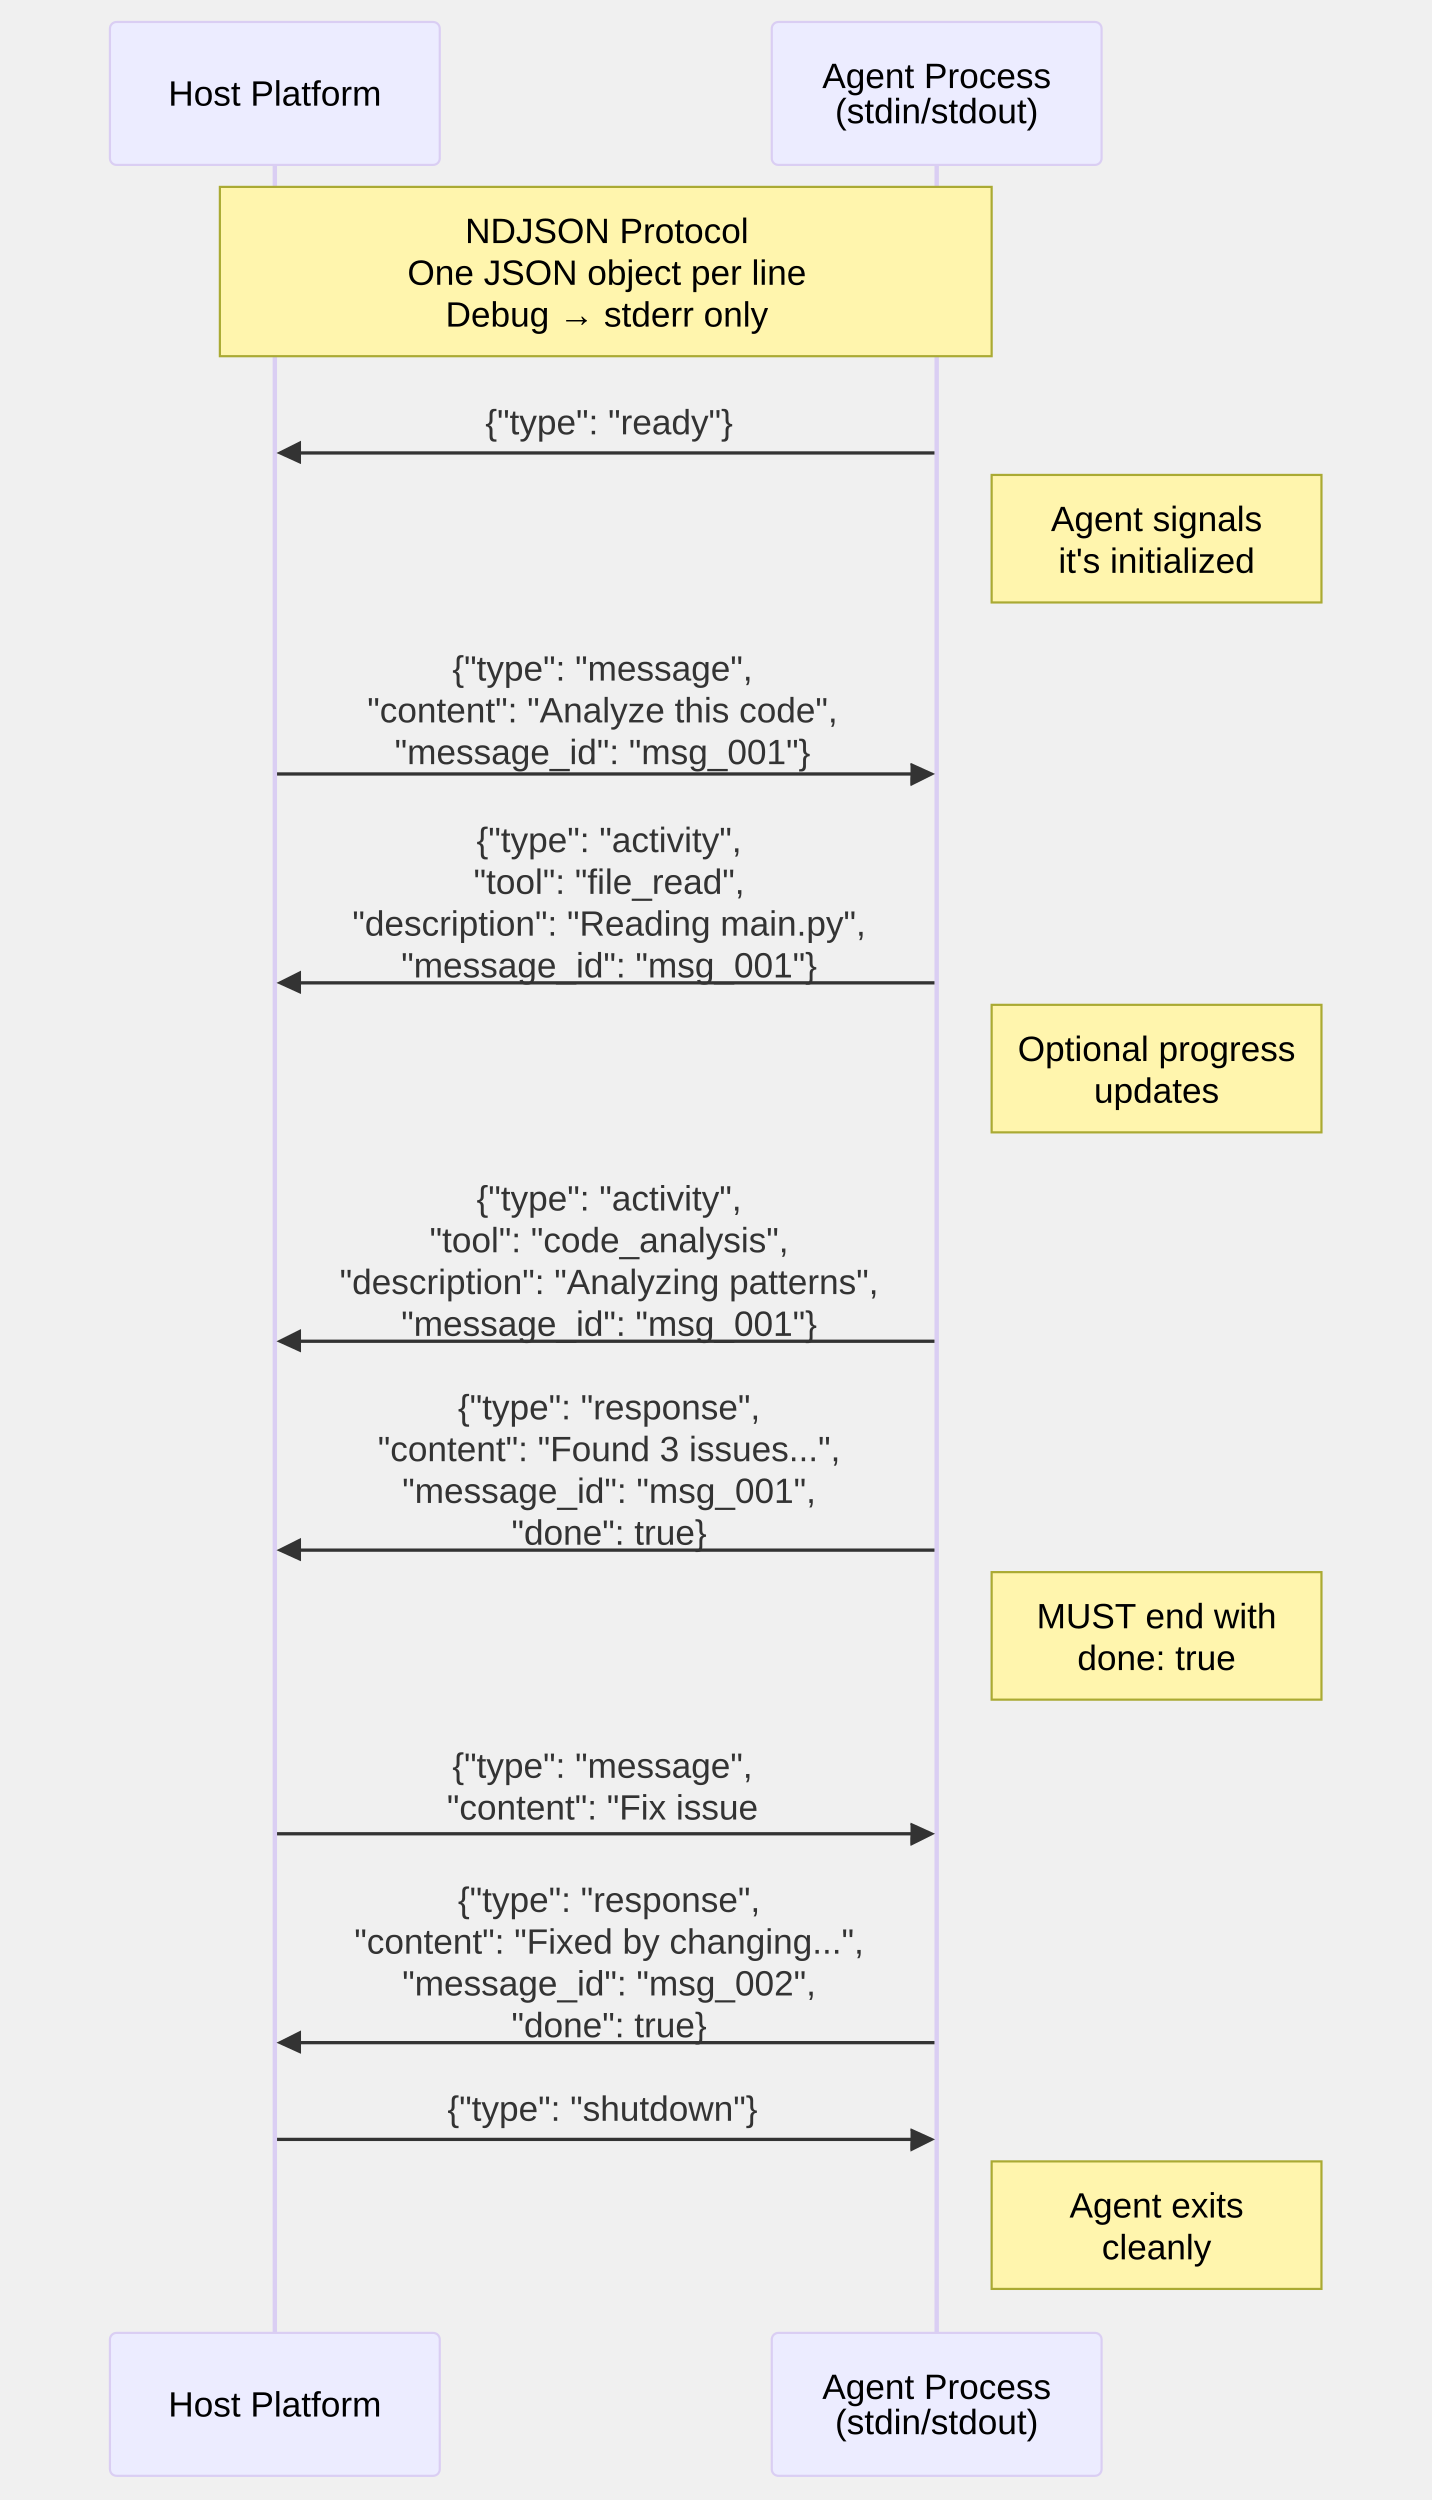
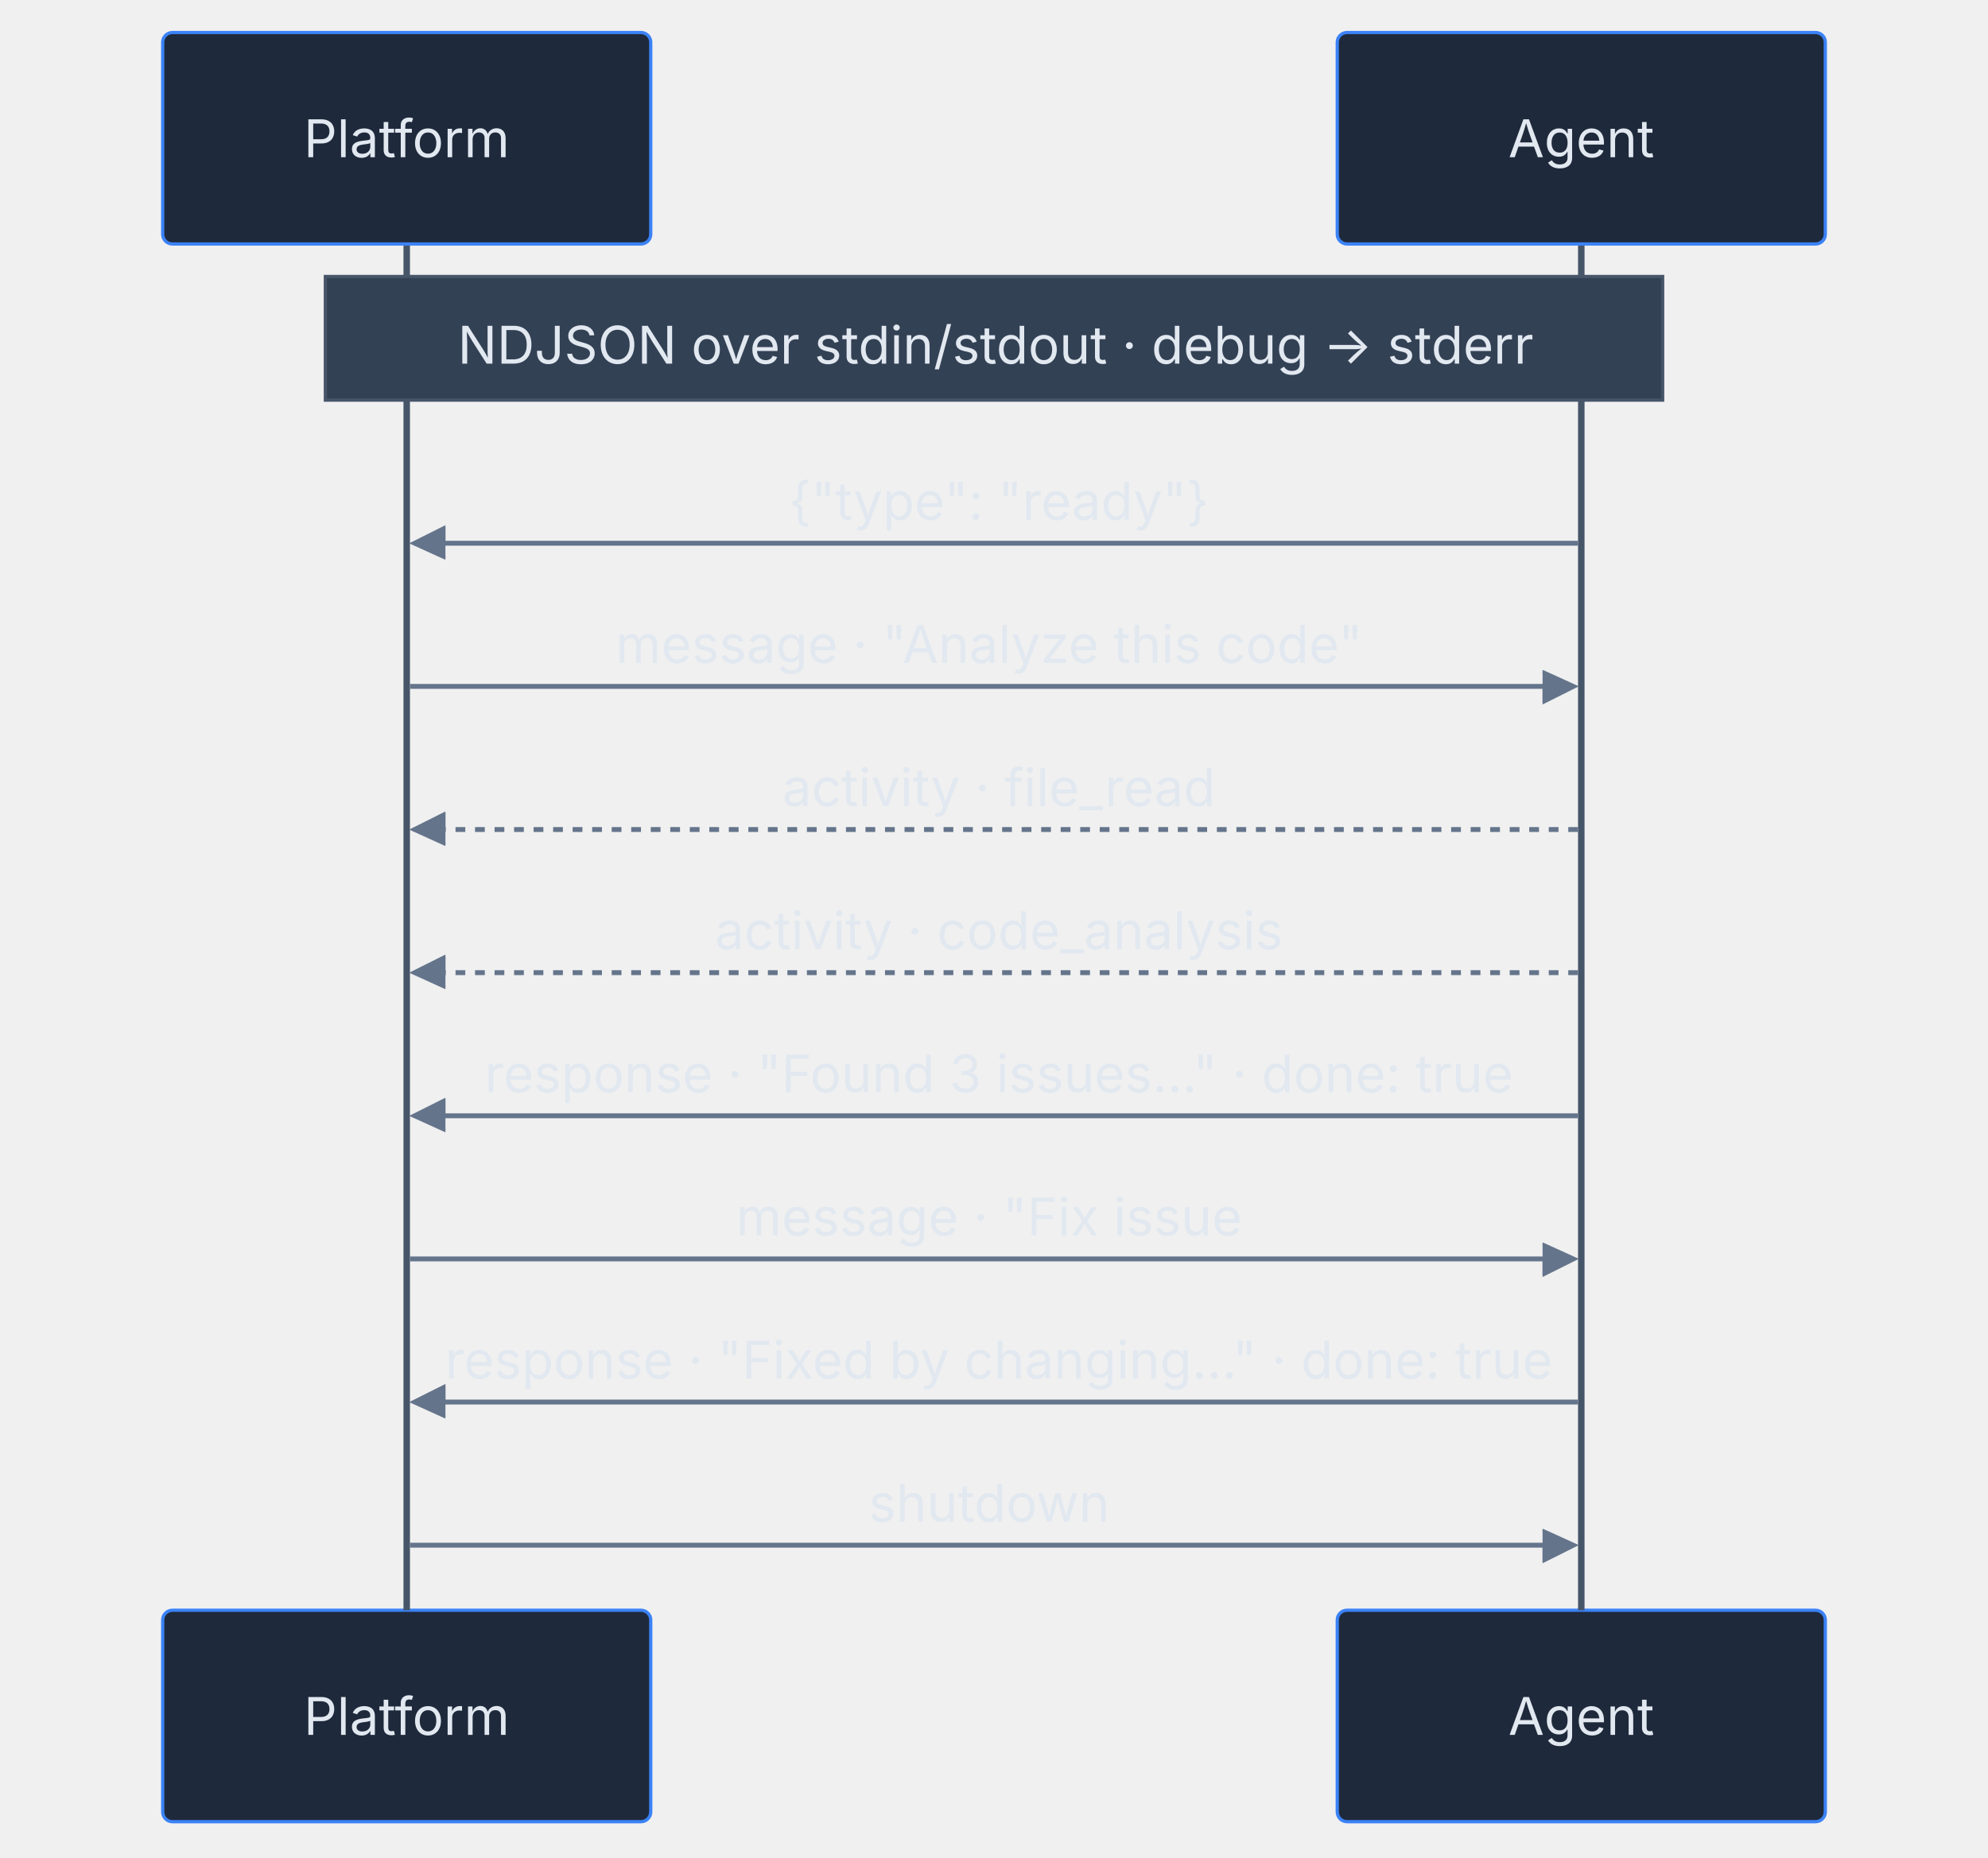
- <svg xmlns="http://www.w3.org/2000/svg" id="my-svg" width="100%" style="max-width: 651px; background-color: transparent;" viewBox="-50 -10 651 1137" role="graphics-document document" aria-roledescription="sequence">
+ <svg xmlns="http://www.w3.org/2000/svg" id="my-svg" width="100%" style="max-width: 611px; background-color: rgb(15, 23, 42);" viewBox="-50 -10 611 571" role="graphics-document document" aria-roledescription="sequence">
  <g>
-     <rect x="301" y="1051" fill="#eaeaea" stroke="#666" width="150" height="65" name="Agent" rx="3" ry="3" class="actor actor-bottom" />
-     <text x="376" y="1083.5" dominant-baseline="central" alignment-baseline="central" class="actor actor-box" style="text-anchor: middle; font-size: 16px; font-weight: 400;">
-       <tspan x="376" dy="-8">Agent Process</tspan>
-     </text>
-     <text x="376" y="1083.5" dominant-baseline="central" alignment-baseline="central" class="actor actor-box" style="text-anchor: middle; font-size: 16px; font-weight: 400;">
-       <tspan x="376" dy="8">(stdin/stdout)</tspan>
+     <rect x="361" y="485" fill="#eaeaea" stroke="#666" width="150" height="65" name="A" rx="3" ry="3" class="actor actor-bottom" />
+     <text x="436" y="517.5" dominant-baseline="central" alignment-baseline="central" class="actor actor-box" style="text-anchor: middle; font-size: 16px; font-weight: 400;">
+       <tspan x="436" dy="0">Agent</tspan>
    </text>
  </g>
  <g>
-     <rect x="0" y="1051" fill="#eaeaea" stroke="#666" width="150" height="65" name="Platform" rx="3" ry="3" class="actor actor-bottom" />
-     <text x="75" y="1083.5" dominant-baseline="central" alignment-baseline="central" class="actor actor-box" style="text-anchor: middle; font-size: 16px; font-weight: 400;">
-       <tspan x="75" dy="0">Host Platform</tspan>
+     <rect x="0" y="485" fill="#eaeaea" stroke="#666" width="150" height="65" name="P" rx="3" ry="3" class="actor actor-bottom" />
+     <text x="75" y="517.5" dominant-baseline="central" alignment-baseline="central" class="actor actor-box" style="text-anchor: middle; font-size: 16px; font-weight: 400;">
+       <tspan x="75" dy="0">Platform</tspan>
    </text>
  </g>
  <g>
-     <line id="actor1" x1="376" y1="65" x2="376" y2="1051" class="actor-line 200" stroke-width="0.5px" stroke="#999" name="Agent" />
+     <line id="actor1" x1="436" y1="65" x2="436" y2="485" class="actor-line 200" stroke-width="0.5px" stroke="#999" name="A" />
    <g id="root-1">
-       <rect x="301" y="0" fill="#eaeaea" stroke="#666" width="150" height="65" name="Agent" rx="3" ry="3" class="actor actor-top" />
-       <text x="376" y="32.5" dominant-baseline="central" alignment-baseline="central" class="actor actor-box" style="text-anchor: middle; font-size: 16px; font-weight: 400;">
-         <tspan x="376" dy="-8">Agent Process</tspan>
-       </text>
-       <text x="376" y="32.5" dominant-baseline="central" alignment-baseline="central" class="actor actor-box" style="text-anchor: middle; font-size: 16px; font-weight: 400;">
-         <tspan x="376" dy="8">(stdin/stdout)</tspan>
+       <rect x="361" y="0" fill="#eaeaea" stroke="#666" width="150" height="65" name="A" rx="3" ry="3" class="actor actor-top" />
+       <text x="436" y="32.5" dominant-baseline="central" alignment-baseline="central" class="actor actor-box" style="text-anchor: middle; font-size: 16px; font-weight: 400;">
+         <tspan x="436" dy="0">Agent</tspan>
      </text>
    </g>
  </g>
  <g>
-     <line id="actor0" x1="75" y1="65" x2="75" y2="1051" class="actor-line 200" stroke-width="0.5px" stroke="#999" name="Platform" />
+     <line id="actor0" x1="75" y1="65" x2="75" y2="485" class="actor-line 200" stroke-width="0.5px" stroke="#999" name="P" />
    <g id="root-0">
-       <rect x="0" y="0" fill="#eaeaea" stroke="#666" width="150" height="65" name="Platform" rx="3" ry="3" class="actor actor-top" />
+       <rect x="0" y="0" fill="#eaeaea" stroke="#666" width="150" height="65" name="P" rx="3" ry="3" class="actor actor-top" />
      <text x="75" y="32.5" dominant-baseline="central" alignment-baseline="central" class="actor actor-box" style="text-anchor: middle; font-size: 16px; font-weight: 400;">
-         <tspan x="75" dy="0">Host Platform</tspan>
+         <tspan x="75" dy="0">Platform</tspan>
      </text>
    </g>
  </g>
-   <style>#my-svg{font-family:"trebuchet ms",verdana,arial,sans-serif;font-size:16px;fill:#333;}@keyframes edge-animation-frame{from{stroke-dashoffset:0;}}@keyframes dash{to{stroke-dashoffset:0;}}#my-svg .edge-animation-slow{stroke-dasharray:9,5!important;stroke-dashoffset:900;animation:dash 50s linear infinite;stroke-linecap:round;}#my-svg .edge-animation-fast{stroke-dasharray:9,5!important;stroke-dashoffset:900;animation:dash 20s linear infinite;stroke-linecap:round;}#my-svg .error-icon{fill:#552222;}#my-svg .error-text{fill:#552222;stroke:#552222;}#my-svg .edge-thickness-normal{stroke-width:1px;}#my-svg .edge-thickness-thick{stroke-width:3.5px;}#my-svg .edge-pattern-solid{stroke-dasharray:0;}#my-svg .edge-thickness-invisible{stroke-width:0;fill:none;}#my-svg .edge-pattern-dashed{stroke-dasharray:3;}#my-svg .edge-pattern-dotted{stroke-dasharray:2;}#my-svg .marker{fill:#333333;stroke:#333333;}#my-svg .marker.cross{stroke:#333333;}#my-svg svg{font-family:"trebuchet ms",verdana,arial,sans-serif;font-size:16px;}#my-svg p{margin:0;}#my-svg .actor{stroke:hsl(259.626, 59.777%, 87.902%);fill:#ECECFF;}#my-svg text.actor&gt;tspan{fill:black;stroke:none;}#my-svg .actor-line{stroke:hsl(259.626, 59.777%, 87.902%);}#my-svg .innerArc{stroke-width:1.5;stroke-dasharray:none;}#my-svg .messageLine0{stroke-width:1.5;stroke-dasharray:none;stroke:#333;}#my-svg .messageLine1{stroke-width:1.5;stroke-dasharray:2,2;stroke:#333;}#my-svg #arrowhead path{fill:#333;stroke:#333;}#my-svg .sequenceNumber{fill:white;}#my-svg #sequencenumber{fill:#333;}#my-svg #crosshead path{fill:#333;stroke:#333;}#my-svg .messageText{fill:#333;stroke:none;}#my-svg .labelBox{stroke:hsl(259.626, 59.777%, 87.902%);fill:#ECECFF;}#my-svg .labelText,#my-svg .labelText&gt;tspan{fill:black;stroke:none;}#my-svg .loopText,#my-svg .loopText&gt;tspan{fill:black;stroke:none;}#my-svg .loopLine{stroke-width:2px;stroke-dasharray:2,2;stroke:hsl(259.626, 59.777%, 87.902%);fill:hsl(259.626, 59.777%, 87.902%);}#my-svg .note{stroke:#aaaa33;fill:#fff5ad;}#my-svg .noteText,#my-svg .noteText&gt;tspan{fill:black;stroke:none;}#my-svg .activation0{fill:#f4f4f4;stroke:#666;}#my-svg .activation1{fill:#f4f4f4;stroke:#666;}#my-svg .activation2{fill:#f4f4f4;stroke:#666;}#my-svg .actorPopupMenu{position:absolute;}#my-svg .actorPopupMenuPanel{position:absolute;fill:#ECECFF;box-shadow:0px 8px 16px 0px rgba(0,0,0,0.2);filter:drop-shadow(3px 5px 2px rgb(0 0 0 / 0.4));}#my-svg .actor-man line{stroke:hsl(259.626, 59.777%, 87.902%);fill:#ECECFF;}#my-svg .actor-man circle,#my-svg line{stroke:hsl(259.626, 59.777%, 87.902%);fill:#ECECFF;stroke-width:2px;}#my-svg :root{--mermaid-font-family:"trebuchet ms",verdana,arial,sans-serif;}</style>
+   <style>#my-svg{font-family:Inter,-apple-system,BlinkMacSystemFont,sans-serif;font-size:14px;fill:#e2e8f0;}@keyframes edge-animation-frame{from{stroke-dashoffset:0;}}@keyframes dash{to{stroke-dashoffset:0;}}#my-svg .edge-animation-slow{stroke-dasharray:9,5!important;stroke-dashoffset:900;animation:dash 50s linear infinite;stroke-linecap:round;}#my-svg .edge-animation-fast{stroke-dasharray:9,5!important;stroke-dashoffset:900;animation:dash 20s linear infinite;stroke-linecap:round;}#my-svg .error-icon{fill:#1a2744;}#my-svg .error-text{fill:#e2e8f0;stroke:#e2e8f0;}#my-svg .edge-thickness-normal{stroke-width:1px;}#my-svg .edge-thickness-thick{stroke-width:3.5px;}#my-svg .edge-pattern-solid{stroke-dasharray:0;}#my-svg .edge-thickness-invisible{stroke-width:0;fill:none;}#my-svg .edge-pattern-dashed{stroke-dasharray:3;}#my-svg .edge-pattern-dotted{stroke-dasharray:2;}#my-svg .marker{fill:#64748b;stroke:#64748b;}#my-svg .marker.cross{stroke:#64748b;}#my-svg svg{font-family:Inter,-apple-system,BlinkMacSystemFont,sans-serif;font-size:14px;}#my-svg p{margin:0;}#my-svg .actor{stroke:#3b82f6;fill:#1e293b;}#my-svg text.actor&gt;tspan{fill:#e2e8f0;stroke:none;}#my-svg .actor-line{stroke:#475569;}#my-svg .innerArc{stroke-width:1.5;stroke-dasharray:none;}#my-svg .messageLine0{stroke-width:1.5;stroke-dasharray:none;stroke:#64748b;}#my-svg .messageLine1{stroke-width:1.5;stroke-dasharray:2,2;stroke:#64748b;}#my-svg #arrowhead path{fill:#64748b;stroke:#64748b;}#my-svg .sequenceNumber{fill:#e2e8f0;}#my-svg #sequencenumber{fill:#64748b;}#my-svg #crosshead path{fill:#64748b;stroke:#64748b;}#my-svg .messageText{fill:#e2e8f0;stroke:none;}#my-svg .labelBox{stroke:#334155;fill:#1e293b;}#my-svg .labelText,#my-svg .labelText&gt;tspan{fill:#e2e8f0;stroke:none;}#my-svg .loopText,#my-svg .loopText&gt;tspan{fill:#94a3b8;stroke:none;}#my-svg .loopLine{stroke-width:2px;stroke-dasharray:2,2;stroke:#334155;fill:#334155;}#my-svg .note{stroke:#475569;fill:#334155;}#my-svg .noteText,#my-svg .noteText&gt;tspan{fill:#e2e8f0;stroke:none;}#my-svg .activation0{fill:#1e3a5f;stroke:#3b82f6;}#my-svg .activation1{fill:#1e3a5f;stroke:#3b82f6;}#my-svg .activation2{fill:#1e3a5f;stroke:#3b82f6;}#my-svg .actorPopupMenu{position:absolute;}#my-svg .actorPopupMenuPanel{position:absolute;fill:#1e293b;box-shadow:0px 8px 16px 0px rgba(0,0,0,0.2);filter:drop-shadow(3px 5px 2px rgb(0 0 0 / 0.4));}#my-svg .actor-man line{stroke:#3b82f6;fill:#1e293b;}#my-svg .actor-man circle,#my-svg line{stroke:#3b82f6;fill:#1e293b;stroke-width:2px;}#my-svg :root{--mermaid-font-family:"trebuchet ms",verdana,arial,sans-serif;}</style>
  <g />
  <defs>
    <symbol id="computer" width="24" height="24">
      <path transform="scale(.5)" d="M2 2v13h20v-13h-20zm18 11h-16v-9h16v9zm-10.228 6l.466-1h3.524l.467 1h-4.457zm14.228 3h-24l2-6h2.104l-1.33 4h18.45l-1.297-4h2.073l2 6zm-5-10h-14v-7h14v7z" />
    </symbol>
  </defs>
  <defs>
    <symbol id="database" fill-rule="evenodd" clip-rule="evenodd">
      <path transform="scale(.5)" d="M12.258.001l.256.004.255.005.253.008.251.01.249.012.247.015.246.016.242.019.241.02.239.023.236.024.233.027.231.028.229.031.225.032.223.034.22.036.217.038.214.04.211.041.208.043.205.045.201.046.198.048.194.05.191.051.187.053.183.054.18.056.175.057.172.059.168.06.163.061.16.063.155.064.15.066.074.033.073.033.071.034.07.034.069.035.068.035.067.035.066.035.064.036.064.036.062.036.06.036.06.037.058.037.058.037.055.038.055.038.053.038.052.038.051.039.05.039.048.039.047.039.045.04.044.04.043.04.041.04.04.041.039.041.037.041.036.041.034.041.033.042.032.042.03.042.029.042.027.042.026.043.024.043.023.043.021.043.02.043.018.044.017.043.015.044.013.044.012.044.011.045.009.044.007.045.006.045.004.045.002.045.001.045v17l-.001.045-.002.045-.004.045-.006.045-.007.045-.009.044-.011.045-.012.044-.013.044-.015.044-.017.043-.018.044-.02.043-.021.043-.023.043-.024.043-.026.043-.027.042-.029.042-.03.042-.032.042-.033.042-.034.041-.036.041-.037.041-.039.041-.04.041-.041.04-.043.04-.044.04-.045.04-.047.039-.048.039-.05.039-.051.039-.052.038-.053.038-.055.038-.055.038-.058.037-.058.037-.06.037-.06.036-.062.036-.064.036-.064.036-.066.035-.067.035-.068.035-.069.035-.07.034-.071.034-.073.033-.074.033-.15.066-.155.064-.16.063-.163.061-.168.06-.172.059-.175.057-.18.056-.183.054-.187.053-.191.051-.194.05-.198.048-.201.046-.205.045-.208.043-.211.041-.214.04-.217.038-.22.036-.223.034-.225.032-.229.031-.231.028-.233.027-.236.024-.239.023-.241.02-.242.019-.246.016-.247.015-.249.012-.251.01-.253.008-.255.005-.256.004-.258.001-.258-.001-.256-.004-.255-.005-.253-.008-.251-.01-.249-.012-.247-.015-.245-.016-.243-.019-.241-.02-.238-.023-.236-.024-.234-.027-.231-.028-.228-.031-.226-.032-.223-.034-.22-.036-.217-.038-.214-.04-.211-.041-.208-.043-.204-.045-.201-.046-.198-.048-.195-.05-.19-.051-.187-.053-.184-.054-.179-.056-.176-.057-.172-.059-.167-.06-.164-.061-.159-.063-.155-.064-.151-.066-.074-.033-.072-.033-.072-.034-.07-.034-.069-.035-.068-.035-.067-.035-.066-.035-.064-.036-.063-.036-.062-.036-.061-.036-.06-.037-.058-.037-.057-.037-.056-.038-.055-.038-.053-.038-.052-.038-.051-.039-.049-.039-.049-.039-.046-.039-.046-.04-.044-.04-.043-.04-.041-.04-.04-.041-.039-.041-.037-.041-.036-.041-.034-.041-.033-.042-.032-.042-.03-.042-.029-.042-.027-.042-.026-.043-.024-.043-.023-.043-.021-.043-.02-.043-.018-.044-.017-.043-.015-.044-.013-.044-.012-.044-.011-.045-.009-.044-.007-.045-.006-.045-.004-.045-.002-.045-.001-.045v-17l.001-.045.002-.045.004-.045.006-.045.007-.045.009-.044.011-.045.012-.044.013-.044.015-.044.017-.043.018-.044.02-.043.021-.043.023-.043.024-.043.026-.043.027-.042.029-.042.03-.042.032-.042.033-.042.034-.041.036-.041.037-.041.039-.041.04-.041.041-.04.043-.04.044-.04.046-.04.046-.039.049-.039.049-.039.051-.039.052-.038.053-.038.055-.038.056-.038.057-.037.058-.037.06-.037.061-.036.062-.036.063-.036.064-.036.066-.035.067-.035.068-.035.069-.035.07-.034.072-.034.072-.033.074-.033.151-.066.155-.064.159-.063.164-.061.167-.06.172-.059.176-.057.179-.056.184-.054.187-.053.19-.051.195-.05.198-.048.201-.046.204-.045.208-.043.211-.041.214-.04.217-.038.22-.036.223-.034.226-.032.228-.031.231-.028.234-.027.236-.024.238-.023.241-.02.243-.019.245-.016.247-.015.249-.012.251-.01.253-.008.255-.005.256-.004.258-.001.258.001zm-9.258 20.499v.01l.001.021.003.021.004.022.005.021.006.022.007.022.009.023.01.022.011.023.012.023.013.023.015.023.016.024.017.023.018.024.019.024.021.024.022.025.023.024.024.025.052.049.056.05.061.051.066.051.07.051.075.051.079.052.084.052.088.052.092.052.097.052.102.051.105.052.11.052.114.051.119.051.123.051.127.05.131.05.135.05.139.048.144.049.147.047.152.047.155.047.16.045.163.045.167.043.171.043.176.041.178.041.183.039.187.039.19.037.194.035.197.035.202.033.204.031.209.03.212.029.216.027.219.025.222.024.226.021.23.02.233.018.236.016.24.015.243.012.246.01.249.008.253.005.256.004.259.001.26-.001.257-.004.254-.005.25-.008.247-.011.244-.012.241-.014.237-.016.233-.018.231-.021.226-.021.224-.024.22-.026.216-.027.212-.028.21-.031.205-.031.202-.034.198-.034.194-.036.191-.037.187-.039.183-.04.179-.04.175-.042.172-.043.168-.044.163-.045.16-.046.155-.046.152-.047.148-.048.143-.049.139-.049.136-.05.131-.05.126-.05.123-.051.118-.052.114-.051.11-.052.106-.052.101-.052.096-.052.092-.052.088-.053.083-.051.079-.052.074-.052.07-.051.065-.051.06-.051.056-.05.051-.05.023-.024.023-.025.021-.024.02-.024.019-.024.018-.024.017-.024.015-.023.014-.024.013-.023.012-.023.01-.023.01-.022.008-.022.006-.022.006-.022.004-.022.004-.021.001-.021.001-.021v-4.127l-.077.055-.08.053-.083.054-.085.053-.087.052-.09.052-.093.051-.095.05-.097.05-.1.049-.102.049-.105.048-.106.047-.109.047-.111.046-.114.045-.115.045-.118.044-.12.043-.122.042-.124.042-.126.041-.128.04-.13.04-.132.038-.134.038-.135.037-.138.037-.139.035-.142.035-.143.034-.144.033-.147.032-.148.031-.15.03-.151.03-.153.029-.154.027-.156.027-.158.026-.159.025-.161.024-.162.023-.163.022-.165.021-.166.02-.167.019-.169.018-.169.017-.171.016-.173.015-.173.014-.175.013-.175.012-.177.011-.178.01-.179.008-.179.008-.181.006-.182.005-.182.004-.184.003-.184.002h-.37l-.184-.002-.184-.003-.182-.004-.182-.005-.181-.006-.179-.008-.179-.008-.178-.01-.176-.011-.176-.012-.175-.013-.173-.014-.172-.015-.171-.016-.17-.017-.169-.018-.167-.019-.166-.02-.165-.021-.163-.022-.162-.023-.161-.024-.159-.025-.157-.026-.156-.027-.155-.027-.153-.029-.151-.03-.15-.03-.148-.031-.146-.032-.145-.033-.143-.034-.141-.035-.14-.035-.137-.037-.136-.037-.134-.038-.132-.038-.13-.04-.128-.04-.126-.041-.124-.042-.122-.042-.12-.044-.117-.043-.116-.045-.113-.045-.112-.046-.109-.047-.106-.047-.105-.048-.102-.049-.1-.049-.097-.05-.095-.05-.093-.052-.09-.051-.087-.052-.085-.053-.083-.054-.08-.054-.077-.054v4.127zm0-5.654v.011l.001.021.003.021.004.021.005.022.006.022.007.022.009.022.01.022.011.023.012.023.013.023.015.024.016.023.017.024.018.024.019.024.021.024.022.024.023.025.024.024.052.05.056.05.061.05.066.051.07.051.075.052.079.051.084.052.088.052.092.052.097.052.102.052.105.052.11.051.114.051.119.052.123.05.127.051.131.05.135.049.139.049.144.048.147.048.152.047.155.046.16.045.163.045.167.044.171.042.176.042.178.04.183.04.187.038.19.037.194.036.197.034.202.033.204.032.209.03.212.028.216.027.219.025.222.024.226.022.23.02.233.018.236.016.24.014.243.012.246.01.249.008.253.006.256.003.259.001.26-.001.257-.003.254-.006.25-.008.247-.01.244-.012.241-.015.237-.016.233-.018.231-.02.226-.022.224-.024.22-.025.216-.027.212-.029.21-.03.205-.032.202-.033.198-.035.194-.036.191-.037.187-.039.183-.039.179-.041.175-.042.172-.043.168-.044.163-.045.16-.045.155-.047.152-.047.148-.048.143-.048.139-.05.136-.049.131-.05.126-.051.123-.051.118-.051.114-.052.11-.052.106-.052.101-.052.096-.052.092-.052.088-.052.083-.052.079-.052.074-.051.07-.052.065-.051.06-.05.056-.051.051-.049.023-.025.023-.024.021-.025.02-.024.019-.024.018-.024.017-.024.015-.023.014-.023.013-.024.012-.022.01-.023.01-.023.008-.022.006-.022.006-.022.004-.021.004-.022.001-.021.001-.021v-4.139l-.077.054-.08.054-.083.054-.085.052-.087.053-.09.051-.093.051-.095.051-.097.05-.1.049-.102.049-.105.048-.106.047-.109.047-.111.046-.114.045-.115.044-.118.044-.12.044-.122.042-.124.042-.126.041-.128.04-.13.039-.132.039-.134.038-.135.037-.138.036-.139.036-.142.035-.143.033-.144.033-.147.033-.148.031-.15.03-.151.03-.153.028-.154.028-.156.027-.158.026-.159.025-.161.024-.162.023-.163.022-.165.021-.166.02-.167.019-.169.018-.169.017-.171.016-.173.015-.173.014-.175.013-.175.012-.177.011-.178.009-.179.009-.179.007-.181.007-.182.005-.182.004-.184.003-.184.002h-.37l-.184-.002-.184-.003-.182-.004-.182-.005-.181-.007-.179-.007-.179-.009-.178-.009-.176-.011-.176-.012-.175-.013-.173-.014-.172-.015-.171-.016-.17-.017-.169-.018-.167-.019-.166-.02-.165-.021-.163-.022-.162-.023-.161-.024-.159-.025-.157-.026-.156-.027-.155-.028-.153-.028-.151-.03-.15-.03-.148-.031-.146-.033-.145-.033-.143-.033-.141-.035-.14-.036-.137-.036-.136-.037-.134-.038-.132-.039-.13-.039-.128-.04-.126-.041-.124-.042-.122-.043-.12-.043-.117-.044-.116-.044-.113-.046-.112-.046-.109-.046-.106-.047-.105-.048-.102-.049-.1-.049-.097-.05-.095-.051-.093-.051-.09-.051-.087-.053-.085-.052-.083-.054-.08-.054-.077-.054v4.139zm0-5.666v.011l.001.02.003.022.004.021.005.022.006.021.007.022.009.023.01.022.011.023.012.023.013.023.015.023.016.024.017.024.018.023.019.024.021.025.022.024.023.024.024.025.052.05.056.05.061.05.066.051.07.051.075.052.079.051.084.052.088.052.092.052.097.052.102.052.105.051.11.052.114.051.119.051.123.051.127.05.131.05.135.05.139.049.144.048.147.048.152.047.155.046.16.045.163.045.167.043.171.043.176.042.178.04.183.04.187.038.19.037.194.036.197.034.202.033.204.032.209.03.212.028.216.027.219.025.222.024.226.021.23.02.233.018.236.017.24.014.243.012.246.01.249.008.253.006.256.003.259.001.26-.001.257-.003.254-.006.25-.008.247-.01.244-.013.241-.014.237-.016.233-.018.231-.02.226-.022.224-.024.22-.025.216-.027.212-.029.21-.03.205-.032.202-.033.198-.035.194-.036.191-.037.187-.039.183-.039.179-.041.175-.042.172-.043.168-.044.163-.045.16-.045.155-.047.152-.047.148-.048.143-.049.139-.049.136-.049.131-.051.126-.05.123-.051.118-.052.114-.051.11-.052.106-.052.101-.052.096-.052.092-.052.088-.052.083-.052.079-.052.074-.052.07-.051.065-.051.06-.051.056-.05.051-.049.023-.025.023-.025.021-.024.02-.024.019-.024.018-.024.017-.024.015-.023.014-.024.013-.023.012-.023.01-.022.01-.023.008-.022.006-.022.006-.022.004-.022.004-.021.001-.021.001-.021v-4.153l-.077.054-.08.054-.083.053-.085.053-.087.053-.09.051-.093.051-.095.051-.097.05-.1.049-.102.048-.105.048-.106.048-.109.046-.111.046-.114.046-.115.044-.118.044-.12.043-.122.043-.124.042-.126.041-.128.04-.13.039-.132.039-.134.038-.135.037-.138.036-.139.036-.142.034-.143.034-.144.033-.147.032-.148.032-.15.03-.151.03-.153.028-.154.028-.156.027-.158.026-.159.024-.161.024-.162.023-.163.023-.165.021-.166.02-.167.019-.169.018-.169.017-.171.016-.173.015-.173.014-.175.013-.175.012-.177.01-.178.01-.179.009-.179.007-.181.006-.182.006-.182.004-.184.003-.184.001-.185.001-.185-.001-.184-.001-.184-.003-.182-.004-.182-.006-.181-.006-.179-.007-.179-.009-.178-.01-.176-.01-.176-.012-.175-.013-.173-.014-.172-.015-.171-.016-.17-.017-.169-.018-.167-.019-.166-.02-.165-.021-.163-.023-.162-.023-.161-.024-.159-.024-.157-.026-.156-.027-.155-.028-.153-.028-.151-.03-.15-.03-.148-.032-.146-.032-.145-.033-.143-.034-.141-.034-.14-.036-.137-.036-.136-.037-.134-.038-.132-.039-.13-.039-.128-.041-.126-.041-.124-.041-.122-.043-.12-.043-.117-.044-.116-.044-.113-.046-.112-.046-.109-.046-.106-.048-.105-.048-.102-.048-.1-.05-.097-.049-.095-.051-.093-.051-.09-.052-.087-.052-.085-.053-.083-.053-.08-.054-.077-.054v4.153zm8.74-8.179l-.257.004-.254.005-.25.008-.247.011-.244.012-.241.014-.237.016-.233.018-.231.021-.226.022-.224.023-.22.026-.216.027-.212.028-.21.031-.205.032-.202.033-.198.034-.194.036-.191.038-.187.038-.183.04-.179.041-.175.042-.172.043-.168.043-.163.045-.16.046-.155.046-.152.048-.148.048-.143.048-.139.049-.136.05-.131.05-.126.051-.123.051-.118.051-.114.052-.11.052-.106.052-.101.052-.096.052-.092.052-.088.052-.083.052-.079.052-.074.051-.07.052-.065.051-.06.05-.056.05-.051.05-.023.025-.023.024-.021.024-.02.025-.019.024-.018.024-.017.023-.015.024-.014.023-.013.023-.012.023-.01.023-.01.022-.008.022-.006.023-.006.021-.004.022-.004.021-.001.021-.001.021.001.021.001.021.004.021.004.022.006.021.006.023.008.022.01.022.01.023.012.023.013.023.014.023.015.024.017.023.018.024.019.024.02.025.021.024.023.024.023.025.051.05.056.05.06.05.065.051.07.052.074.051.079.052.083.052.088.052.092.052.096.052.101.052.106.052.11.052.114.052.118.051.123.051.126.051.131.05.136.05.139.049.143.048.148.048.152.048.155.046.16.046.163.045.168.043.172.043.175.042.179.041.183.04.187.038.191.038.194.036.198.034.202.033.205.032.21.031.212.028.216.027.22.026.224.023.226.022.231.021.233.018.237.016.241.014.244.012.247.011.25.008.254.005.257.004.26.001.26-.001.257-.004.254-.005.25-.008.247-.011.244-.012.241-.014.237-.016.233-.018.231-.021.226-.022.224-.023.22-.026.216-.027.212-.028.21-.031.205-.032.202-.033.198-.034.194-.036.191-.038.187-.038.183-.04.179-.041.175-.042.172-.043.168-.043.163-.045.16-.046.155-.046.152-.048.148-.048.143-.048.139-.049.136-.05.131-.05.126-.051.123-.051.118-.051.114-.052.11-.052.106-.052.101-.052.096-.052.092-.052.088-.052.083-.052.079-.052.074-.051.07-.052.065-.051.06-.05.056-.05.051-.05.023-.025.023-.024.021-.024.02-.025.019-.024.018-.024.017-.023.015-.024.014-.023.013-.023.012-.023.01-.023.01-.022.008-.022.006-.023.006-.021.004-.022.004-.021.001-.021.001-.021-.001-.021-.001-.021-.004-.021-.004-.022-.006-.021-.006-.023-.008-.022-.01-.022-.01-.023-.012-.023-.013-.023-.014-.023-.015-.024-.017-.023-.018-.024-.019-.024-.02-.025-.021-.024-.023-.024-.023-.025-.051-.05-.056-.05-.06-.05-.065-.051-.07-.052-.074-.051-.079-.052-.083-.052-.088-.052-.092-.052-.096-.052-.101-.052-.106-.052-.11-.052-.114-.052-.118-.051-.123-.051-.126-.051-.131-.05-.136-.05-.139-.049-.143-.048-.148-.048-.152-.048-.155-.046-.16-.046-.163-.045-.168-.043-.172-.043-.175-.042-.179-.041-.183-.04-.187-.038-.191-.038-.194-.036-.198-.034-.202-.033-.205-.032-.21-.031-.212-.028-.216-.027-.22-.026-.224-.023-.226-.022-.231-.021-.233-.018-.237-.016-.241-.014-.244-.012-.247-.011-.25-.008-.254-.005-.257-.004-.26-.001-.26.001z" />
    </symbol>
  </defs>
  <defs>
    <symbol id="clock" width="24" height="24">
      <path transform="scale(.5)" d="M12 2c5.514 0 10 4.486 10 10s-4.486 10-10 10-10-4.486-10-10 4.486-10 10-10zm0-2c-6.627 0-12 5.373-12 12s5.373 12 12 12 12-5.373 12-12-5.373-12-12-12zm5.848 12.459c.202.038.202.333.001.372-1.907.361-6.045 1.111-6.547 1.111-.719 0-1.301-.582-1.301-1.301 0-.512.77-5.447 1.125-7.445.034-.192.312-.181.343.014l.985 6.238 5.394 1.011z" />
    </symbol>
  </defs>
  <defs>
    <marker id="arrowhead" refX="7.9" refY="5" markerUnits="userSpaceOnUse" markerWidth="12" markerHeight="12" orient="auto-start-reverse">
      <path d="M -1 0 L 10 5 L 0 10 z" />
    </marker>
  </defs>
  <defs>
    <marker id="crosshead" markerWidth="15" markerHeight="8" orient="auto" refX="4" refY="4.5">
      <path fill="none" stroke="#000000" stroke-width="1pt" d="M 1,2 L 6,7 M 6,2 L 1,7" style="stroke-dasharray: 0, 0;" />
    </marker>
  </defs>
  <defs>
    <marker id="filled-head" refX="15.5" refY="7" markerWidth="20" markerHeight="28" orient="auto">
      <path d="M 18,7 L9,13 L14,7 L9,1 Z" />
    </marker>
  </defs>
  <defs>
    <marker id="sequencenumber" refX="15" refY="15" markerWidth="60" markerHeight="40" orient="auto">
      <circle cx="15" cy="15" r="6" />
    </marker>
  </defs>
  <defs>
    <marker id="solidTopArrowHead" refX="7.9" refY="7.25" markerUnits="userSpaceOnUse" markerWidth="12" markerHeight="12" orient="auto-start-reverse">
      <path d="M 0 0 L 10 8 L 0 8 z" />
    </marker>
  </defs>
  <defs>
    <marker id="solidBottomArrowHead" refX="7.9" refY="0.75" markerUnits="userSpaceOnUse" markerWidth="12" markerHeight="12" orient="auto-start-reverse">
      <path d="M 0 0 L 10 0 L 0 8 z" />
    </marker>
  </defs>
  <defs>
    <marker id="stickTopArrowHead" refX="7.5" refY="7" markerUnits="userSpaceOnUse" markerWidth="12" markerHeight="12" orient="auto-start-reverse">
      <path d="M 0 0 L 7 7" stroke="black" stroke-width="1.5" fill="none" />
    </marker>
  </defs>
  <defs>
    <marker id="stickBottomArrowHead" refX="7.5" refY="0" markerUnits="userSpaceOnUse" markerWidth="12" markerHeight="12" orient="auto-start-reverse">
      <path d="M 0 7 L 7 0" stroke="black" stroke-width="1.5" fill="none" />
    </marker>
  </defs>
  <g>
-     <rect x="50" y="75" fill="#EDF2AE" stroke="#666" width="351" height="77" class="note" />
-     <text x="226" y="80" text-anchor="middle" dominant-baseline="middle" alignment-baseline="middle" class="noteText" dy="1em" style="font-size: 16px; font-weight: 400;">
-       <tspan x="226">NDJSON Protocol</tspan>
-     </text>
-     <text x="226" y="99" text-anchor="middle" dominant-baseline="middle" alignment-baseline="middle" class="noteText" dy="1em" style="font-size: 16px; font-weight: 400;">
-       <tspan x="226">One JSON object per line</tspan>
-     </text>
-     <text x="226" y="118" text-anchor="middle" dominant-baseline="middle" alignment-baseline="middle" class="noteText" dy="1em" style="font-size: 16px; font-weight: 400;">
-       <tspan x="226">Debug → stderr only</tspan>
+     <rect x="50" y="75" fill="#EDF2AE" stroke="#666" width="411" height="38" class="note" />
+     <text x="256" y="80" text-anchor="middle" dominant-baseline="middle" alignment-baseline="middle" class="noteText" dy="1em" style="font-size: 16px; font-weight: 400;">
+       <tspan x="256">NDJSON over stdin/stdout · debug → stderr</tspan>
    </text>
  </g>
-   <g>
-     <rect x="401" y="206" fill="#EDF2AE" stroke="#666" width="150" height="58" class="note" />
-     <text x="476" y="211" text-anchor="middle" dominant-baseline="middle" alignment-baseline="middle" class="noteText" dy="1em" style="font-size: 16px; font-weight: 400;">
-       <tspan x="476">Agent signals</tspan>
-     </text>
-     <text x="476" y="230" text-anchor="middle" dominant-baseline="middle" alignment-baseline="middle" class="noteText" dy="1em" style="font-size: 16px; font-weight: 400;">
-       <tspan x="476">it's initialized</tspan>
-     </text>
-   </g>
-   <g>
-     <rect x="401" y="447" fill="#EDF2AE" stroke="#666" width="150" height="58" class="note" />
-     <text x="476" y="452" text-anchor="middle" dominant-baseline="middle" alignment-baseline="middle" class="noteText" dy="1em" style="font-size: 16px; font-weight: 400;">
-       <tspan x="476">Optional progress</tspan>
-     </text>
-     <text x="476" y="471" text-anchor="middle" dominant-baseline="middle" alignment-baseline="middle" class="noteText" dy="1em" style="font-size: 16px; font-weight: 400;">
-       <tspan x="476">updates</tspan>
-     </text>
-   </g>
-   <g>
-     <rect x="401" y="705" fill="#EDF2AE" stroke="#666" width="150" height="58" class="note" />
-     <text x="476" y="710" text-anchor="middle" dominant-baseline="middle" alignment-baseline="middle" class="noteText" dy="1em" style="font-size: 16px; font-weight: 400;">
-       <tspan x="476">MUST end with</tspan>
-     </text>
-     <text x="476" y="729" text-anchor="middle" dominant-baseline="middle" alignment-baseline="middle" class="noteText" dy="1em" style="font-size: 16px; font-weight: 400;">
-       <tspan x="476">done: true</tspan>
-     </text>
-   </g>
-   <g>
-     <rect x="401" y="973" fill="#EDF2AE" stroke="#666" width="150" height="58" class="note" />
-     <text x="476" y="978" text-anchor="middle" dominant-baseline="middle" alignment-baseline="middle" class="noteText" dy="1em" style="font-size: 16px; font-weight: 400;">
-       <tspan x="476">Agent exits</tspan>
-     </text>
-     <text x="476" y="997" text-anchor="middle" dominant-baseline="middle" alignment-baseline="middle" class="noteText" dy="1em" style="font-size: 16px; font-weight: 400;">
-       <tspan x="476">cleanly</tspan>
-     </text>
-   </g>
-   <text x="227" y="167" text-anchor="middle" dominant-baseline="middle" alignment-baseline="middle" class="messageText" dy="1em" style="font-size: 16px; font-weight: 400;">{"type": "ready"}</text>
-   <line x1="375" y1="196" x2="79" y2="196" class="messageLine0" stroke-width="2" stroke="none" marker-end="url(#arrowhead)" style="fill: none;" />
-   <text x="224" y="279" text-anchor="middle" dominant-baseline="middle" alignment-baseline="middle" class="messageText" dy="1em" style="font-size: 16px; font-weight: 400;">{"type": "message",</text>
-   <text x="224" y="298" text-anchor="middle" dominant-baseline="middle" alignment-baseline="middle" class="messageText" dy="1em" style="font-size: 16px; font-weight: 400;">"content": "Analyze this code",</text>
-   <text x="224" y="317" text-anchor="middle" dominant-baseline="middle" alignment-baseline="middle" class="messageText" dy="1em" style="font-size: 16px; font-weight: 400;">"message_id": "msg_001"}</text>
-   <line x1="76" y1="342" x2="372" y2="342" class="messageLine0" stroke-width="2" stroke="none" marker-end="url(#arrowhead)" style="fill: none;" />
-   <text x="227" y="357" text-anchor="middle" dominant-baseline="middle" alignment-baseline="middle" class="messageText" dy="1em" style="font-size: 16px; font-weight: 400;">{"type": "activity",</text>
-   <text x="227" y="376" text-anchor="middle" dominant-baseline="middle" alignment-baseline="middle" class="messageText" dy="1em" style="font-size: 16px; font-weight: 400;">"tool": "file_read",</text>
-   <text x="227" y="395" text-anchor="middle" dominant-baseline="middle" alignment-baseline="middle" class="messageText" dy="1em" style="font-size: 16px; font-weight: 400;">"description": "Reading main.py",</text>
-   <text x="227" y="414" text-anchor="middle" dominant-baseline="middle" alignment-baseline="middle" class="messageText" dy="1em" style="font-size: 16px; font-weight: 400;">"message_id": "msg_001"}</text>
-   <line x1="375" y1="437" x2="79" y2="437" class="messageLine0" stroke-width="2" stroke="none" marker-end="url(#arrowhead)" style="fill: none;" />
-   <text x="227" y="520" text-anchor="middle" dominant-baseline="middle" alignment-baseline="middle" class="messageText" dy="1em" style="font-size: 16px; font-weight: 400;">{"type": "activity",</text>
-   <text x="227" y="539" text-anchor="middle" dominant-baseline="middle" alignment-baseline="middle" class="messageText" dy="1em" style="font-size: 16px; font-weight: 400;">"tool": "code_analysis",</text>
-   <text x="227" y="558" text-anchor="middle" dominant-baseline="middle" alignment-baseline="middle" class="messageText" dy="1em" style="font-size: 16px; font-weight: 400;">"description": "Analyzing patterns",</text>
-   <text x="227" y="577" text-anchor="middle" dominant-baseline="middle" alignment-baseline="middle" class="messageText" dy="1em" style="font-size: 16px; font-weight: 400;">"message_id": "msg_001"}</text>
-   <line x1="375" y1="600" x2="79" y2="600" class="messageLine0" stroke-width="2" stroke="none" marker-end="url(#arrowhead)" style="fill: none;" />
-   <text x="227" y="615" text-anchor="middle" dominant-baseline="middle" alignment-baseline="middle" class="messageText" dy="1em" style="font-size: 16px; font-weight: 400;">{"type": "response",</text>
-   <text x="227" y="634" text-anchor="middle" dominant-baseline="middle" alignment-baseline="middle" class="messageText" dy="1em" style="font-size: 16px; font-weight: 400;">"content": "Found 3 issues...",</text>
-   <text x="227" y="653" text-anchor="middle" dominant-baseline="middle" alignment-baseline="middle" class="messageText" dy="1em" style="font-size: 16px; font-weight: 400;">"message_id": "msg_001",</text>
-   <text x="227" y="672" text-anchor="middle" dominant-baseline="middle" alignment-baseline="middle" class="messageText" dy="1em" style="font-size: 16px; font-weight: 400;">"done": true}</text>
-   <line x1="375" y1="695" x2="79" y2="695" class="messageLine0" stroke-width="2" stroke="none" marker-end="url(#arrowhead)" style="fill: none;" />
-   <text x="224" y="778" text-anchor="middle" dominant-baseline="middle" alignment-baseline="middle" class="messageText" dy="1em" style="font-size: 16px; font-weight: 400;">{"type": "message",</text>
-   <text x="224" y="797" text-anchor="middle" dominant-baseline="middle" alignment-baseline="middle" class="messageText" dy="1em" style="font-size: 16px; font-weight: 400;">"content": "Fix issue</text>
-   <line x1="76" y1="824" x2="372" y2="824" class="messageLine0" stroke-width="2" stroke="none" marker-end="url(#arrowhead)" style="fill: none;" />
-   <text x="227" y="839" text-anchor="middle" dominant-baseline="middle" alignment-baseline="middle" class="messageText" dy="1em" style="font-size: 16px; font-weight: 400;">{"type": "response",</text>
-   <text x="227" y="858" text-anchor="middle" dominant-baseline="middle" alignment-baseline="middle" class="messageText" dy="1em" style="font-size: 16px; font-weight: 400;">"content": "Fixed by changing...",</text>
-   <text x="227" y="877" text-anchor="middle" dominant-baseline="middle" alignment-baseline="middle" class="messageText" dy="1em" style="font-size: 16px; font-weight: 400;">"message_id": "msg_002",</text>
-   <text x="227" y="896" text-anchor="middle" dominant-baseline="middle" alignment-baseline="middle" class="messageText" dy="1em" style="font-size: 16px; font-weight: 400;">"done": true}</text>
-   <line x1="375" y1="919" x2="79" y2="919" class="messageLine0" stroke-width="2" stroke="none" marker-end="url(#arrowhead)" style="fill: none;" />
-   <text x="224" y="934" text-anchor="middle" dominant-baseline="middle" alignment-baseline="middle" class="messageText" dy="1em" style="font-size: 16px; font-weight: 400;">{"type": "shutdown"}</text>
-   <line x1="76" y1="963" x2="372" y2="963" class="messageLine0" stroke-width="2" stroke="none" marker-end="url(#arrowhead)" style="fill: none;" />
+   <text x="257" y="128" text-anchor="middle" dominant-baseline="middle" alignment-baseline="middle" class="messageText" dy="1em" style="font-size: 16px; font-weight: 400;">{"type": "ready"}</text>
+   <line x1="435" y1="157" x2="79" y2="157" class="messageLine0" stroke-width="2" stroke="none" marker-end="url(#arrowhead)" style="fill: none;" />
+   <text x="254" y="172" text-anchor="middle" dominant-baseline="middle" alignment-baseline="middle" class="messageText" dy="1em" style="font-size: 16px; font-weight: 400;">message · "Analyze this code"</text>
+   <line x1="76" y1="201" x2="432" y2="201" class="messageLine0" stroke-width="2" stroke="none" marker-end="url(#arrowhead)" style="fill: none;" />
+   <text x="257" y="216" text-anchor="middle" dominant-baseline="middle" alignment-baseline="middle" class="messageText" dy="1em" style="font-size: 16px; font-weight: 400;">activity · file_read</text>
+   <line x1="435" y1="245" x2="79" y2="245" class="messageLine1" stroke-width="2" stroke="none" marker-end="url(#arrowhead)" style="stroke-dasharray: 3, 3; fill: none;" />
+   <text x="257" y="260" text-anchor="middle" dominant-baseline="middle" alignment-baseline="middle" class="messageText" dy="1em" style="font-size: 16px; font-weight: 400;">activity · code_analysis</text>
+   <line x1="435" y1="289" x2="79" y2="289" class="messageLine1" stroke-width="2" stroke="none" marker-end="url(#arrowhead)" style="stroke-dasharray: 3, 3; fill: none;" />
+   <text x="257" y="304" text-anchor="middle" dominant-baseline="middle" alignment-baseline="middle" class="messageText" dy="1em" style="font-size: 16px; font-weight: 400;">response · "Found 3 issues..." · done: true</text>
+   <line x1="435" y1="333" x2="79" y2="333" class="messageLine0" stroke-width="2" stroke="none" marker-end="url(#arrowhead)" style="fill: none;" />
+   <text x="254" y="348" text-anchor="middle" dominant-baseline="middle" alignment-baseline="middle" class="messageText" dy="1em" style="font-size: 16px; font-weight: 400;">message · "Fix issue</text>
+   <line x1="76" y1="377" x2="432" y2="377" class="messageLine0" stroke-width="2" stroke="none" marker-end="url(#arrowhead)" style="fill: none;" />
+   <text x="257" y="392" text-anchor="middle" dominant-baseline="middle" alignment-baseline="middle" class="messageText" dy="1em" style="font-size: 16px; font-weight: 400;">response · "Fixed by changing..." · done: true</text>
+   <line x1="435" y1="421" x2="79" y2="421" class="messageLine0" stroke-width="2" stroke="none" marker-end="url(#arrowhead)" style="fill: none;" />
+   <text x="254" y="436" text-anchor="middle" dominant-baseline="middle" alignment-baseline="middle" class="messageText" dy="1em" style="font-size: 16px; font-weight: 400;">shutdown</text>
+   <line x1="76" y1="465" x2="432" y2="465" class="messageLine0" stroke-width="2" stroke="none" marker-end="url(#arrowhead)" style="fill: none;" />
</svg>
